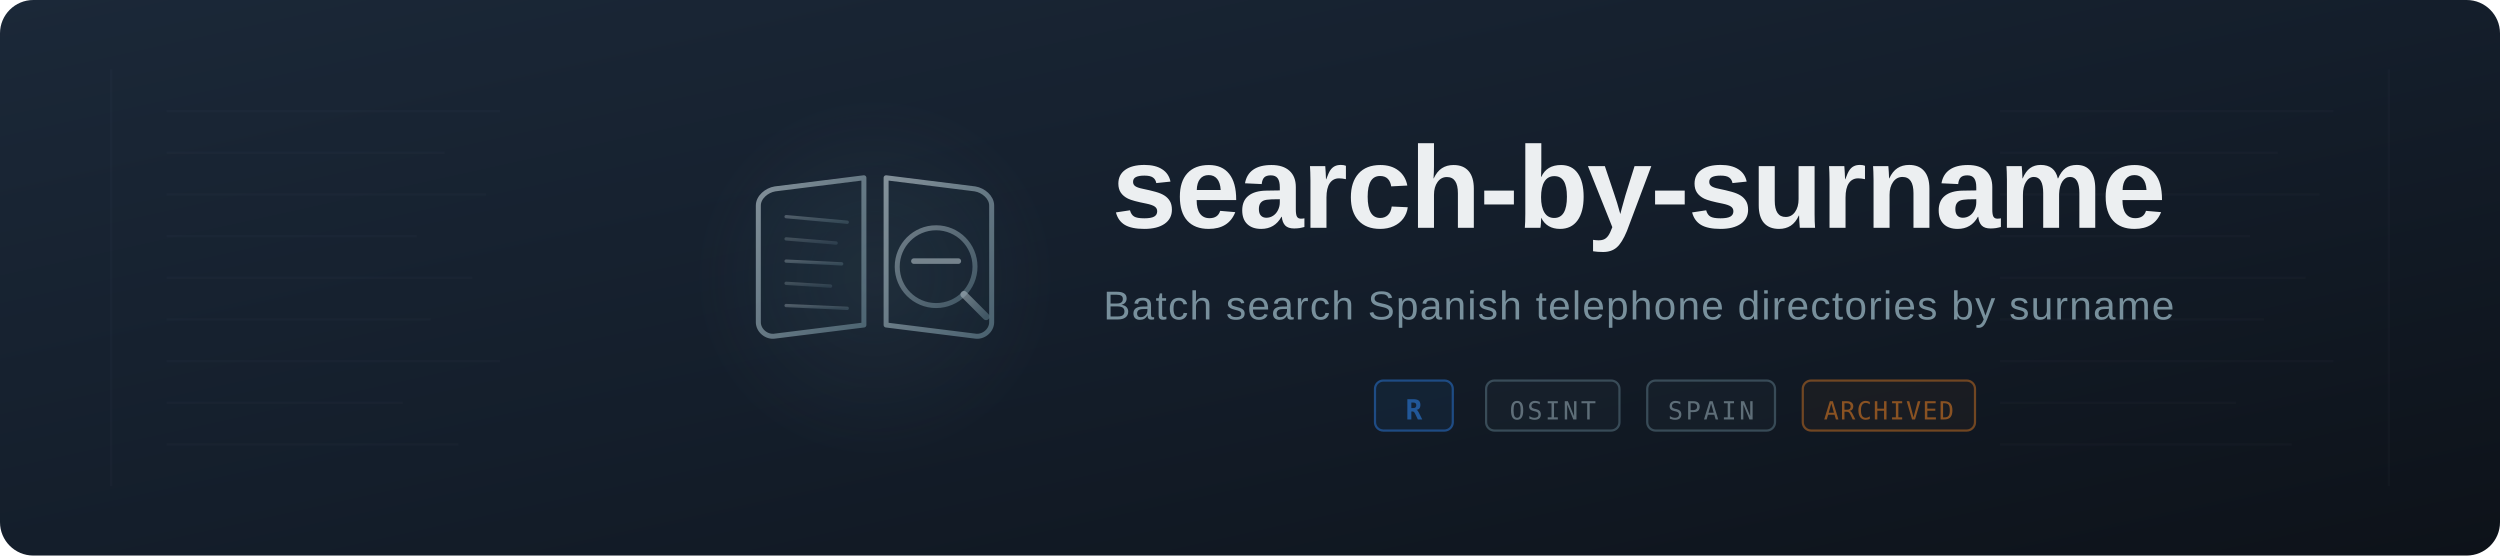
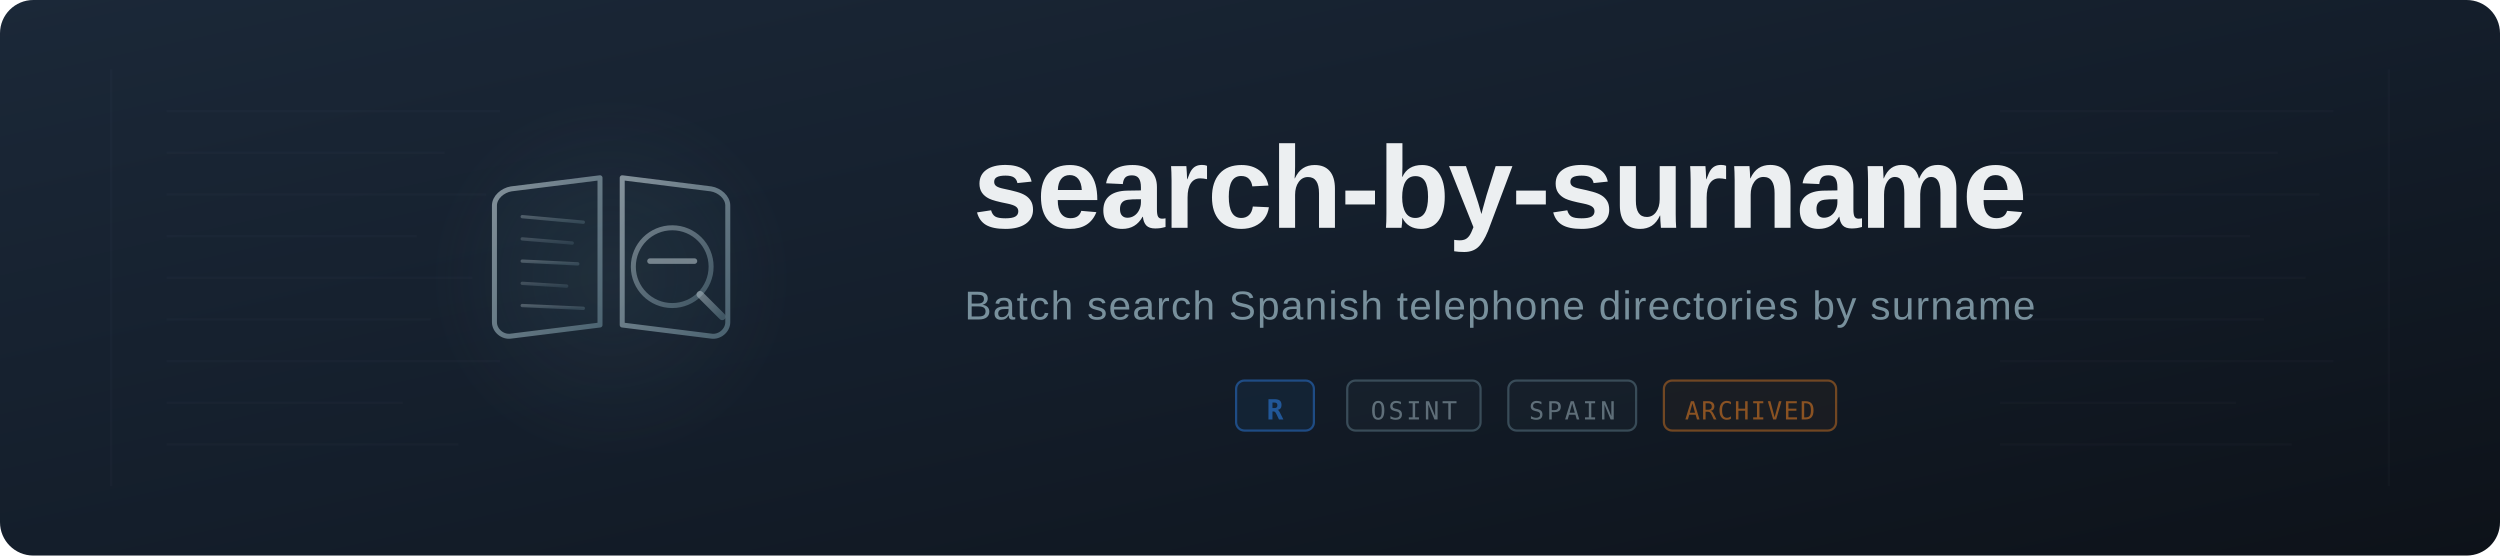
<svg xmlns="http://www.w3.org/2000/svg" viewBox="0 0 900 200" width="900" height="200">
  <defs>
    <linearGradient id="bg" x1="0%" y1="0%" x2="100%" y2="100%">
      <stop offset="0%" stop-color="#1B2838" />
      <stop offset="50%" stop-color="#141E2B" />
      <stop offset="100%" stop-color="#0D1219" />
    </linearGradient>
    <linearGradient id="accent" x1="0%" y1="0%" x2="100%" y2="100%">
      <stop offset="0%" stop-color="#B0BEC5" />
      <stop offset="100%" stop-color="#607D8B" />
    </linearGradient>
    <radialGradient id="iconGlow" cx="50%" cy="50%" r="50%">
      <stop offset="0%" stop-color="#607D8B" stop-opacity="0.12" />
      <stop offset="100%" stop-color="#607D8B" stop-opacity="0" />
    </radialGradient>
  </defs>
  <rect width="900" height="200" rx="12" fill="url(#bg)" />
  <g opacity="0.025" stroke="#B0BEC5" stroke-width="0.8">
    <line x1="40" y1="25" x2="40" y2="175" />
    <line x1="860" y1="25" x2="860" y2="175" />
    <line x1="60" y1="40" x2="180" y2="40" />
    <line x1="60" y1="55" x2="160" y2="55" />
    <line x1="60" y1="70" x2="175" y2="70" />
    <line x1="60" y1="85" x2="150" y2="85" />
    <line x1="60" y1="100" x2="170" y2="100" />
    <line x1="60" y1="115" x2="155" y2="115" />
    <line x1="60" y1="130" x2="180" y2="130" />
    <line x1="60" y1="145" x2="145" y2="145" />
    <line x1="60" y1="160" x2="165" y2="160" />
    <line x1="720" y1="40" x2="840" y2="40" />
    <line x1="720" y1="55" x2="820" y2="55" />
    <line x1="720" y1="70" x2="835" y2="70" />
    <line x1="720" y1="85" x2="810" y2="85" />
    <line x1="720" y1="100" x2="830" y2="100" />
    <line x1="720" y1="115" x2="815" y2="115" />
    <line x1="720" y1="130" x2="840" y2="130" />
    <line x1="720" y1="145" x2="805" y2="145" />
    <line x1="720" y1="160" x2="825" y2="160" />
  </g>
-   <circle cx="315" cy="100" r="65" fill="url(#iconGlow)" />
-   <g transform="translate(315, 94)" fill="none" stroke="url(#accent)" stroke-linecap="round" stroke-linejoin="round">
+   <circle cx="220" cy="100" r="65" fill="url(#iconGlow)" />
+   <g transform="translate(220, 94)" fill="none" stroke="url(#accent)" stroke-linecap="round" stroke-linejoin="round">
    <path d="M-4,-30 L-36,-26 C-39,-25.5 -42,-23 -42,-20 L-42,22 C-42,25 -39,27.5 -36,27 L-4,23 Z" stroke-width="1.8" opacity="0.7" fill="rgba(96,125,139,0.04)" />
    <path d="M4,-30 L36,-26 C39,-25.5 42,-23 42,-20 L42,22 C42,25 39,27.5 36,27 L4,23 Z" stroke-width="1.8" opacity="0.7" fill="rgba(96,125,139,0.04)" />
    <path d="M0,-32 L0,25" stroke-width="1.5" opacity="0.5" />
    <line x1="-32" y1="-16" x2="-10" y2="-14" stroke-width="1.2" opacity="0.35" />
    <line x1="-32" y1="-8" x2="-14" y2="-6.5" stroke-width="1.2" opacity="0.25" />
    <line x1="-32" y1="0" x2="-12" y2="1" stroke-width="1.2" opacity="0.35" />
    <line x1="-32" y1="8" x2="-16" y2="9" stroke-width="1.2" opacity="0.25" />
    <line x1="-32" y1="16" x2="-10" y2="17" stroke-width="1.2" opacity="0.35" />
    <circle cx="22" cy="2" r="14" stroke-width="1.8" opacity="0.55" />
    <line x1="32" y1="12" x2="40" y2="20" stroke-width="2.5" opacity="0.55" />
    <line x1="14" y1="0" x2="30" y2="0" stroke-width="2" opacity="0.6" stroke="#B0BEC5" />
  </g>
-   <text x="590" y="82" font-family="'Segoe UI', 'Helvetica Neue', Arial, sans-serif" font-size="42" font-weight="700" fill="#ECEFF1" text-anchor="middle" letter-spacing="-0.5">
+   <text x="540" y="82" font-family="'Segoe UI', 'Helvetica Neue', Arial, sans-serif" font-size="42" font-weight="700" fill="#ECEFF1" text-anchor="middle" letter-spacing="-0.5">
    search-by-surname
  </text>
-   <text x="590" y="115" font-family="'Segoe UI', 'Helvetica Neue', Arial, sans-serif" font-size="14.5" fill="#78909C" text-anchor="middle" letter-spacing="0.5">
+   <text x="540" y="115" font-family="'Segoe UI', 'Helvetica Neue', Arial, sans-serif" font-size="14.5" fill="#78909C" text-anchor="middle" letter-spacing="0.5">
    Batch search Spanish telephone directories by surname
  </text>
-   <g transform="translate(590, 148)" text-anchor="middle">
+   <g transform="translate(540, 148)" text-anchor="middle">
    <rect x="-95" y="-11" width="28" height="18" rx="3" fill="rgba(39,109,195,0.15)" stroke="#276DC3" stroke-width="0.8" opacity="0.6" />
    <text x="-81" y="3" font-family="'SF Mono', 'Fira Code', monospace" font-size="10" fill="#276DC3" text-anchor="middle" font-weight="600" opacity="0.7">R</text>
    <rect x="-55" y="-11" width="48" height="18" rx="3" fill="rgba(96,125,139,0.1)" stroke="#607D8B" stroke-width="0.8" opacity="0.5" />
    <text x="-31" y="3" font-family="'SF Mono', 'Fira Code', monospace" font-size="9" fill="#90A4AE" text-anchor="middle" letter-spacing="1" opacity="0.6">OSINT</text>
    <rect x="3" y="-11" width="46" height="18" rx="3" fill="rgba(96,125,139,0.1)" stroke="#607D8B" stroke-width="0.8" opacity="0.5" />
    <text x="26" y="3" font-family="'SF Mono', 'Fira Code', monospace" font-size="9" fill="#90A4AE" text-anchor="middle" letter-spacing="1" opacity="0.6">SPAIN</text>
    <rect x="59" y="-11" width="62" height="18" rx="3" fill="rgba(230,126,34,0.1)" stroke="#E67E22" stroke-width="0.8" opacity="0.45" />
    <text x="90" y="3" font-family="'SF Mono', 'Fira Code', monospace" font-size="9" fill="#E67E22" text-anchor="middle" letter-spacing="0.5" opacity="0.55">ARCHIVED</text>
  </g>
</svg>
